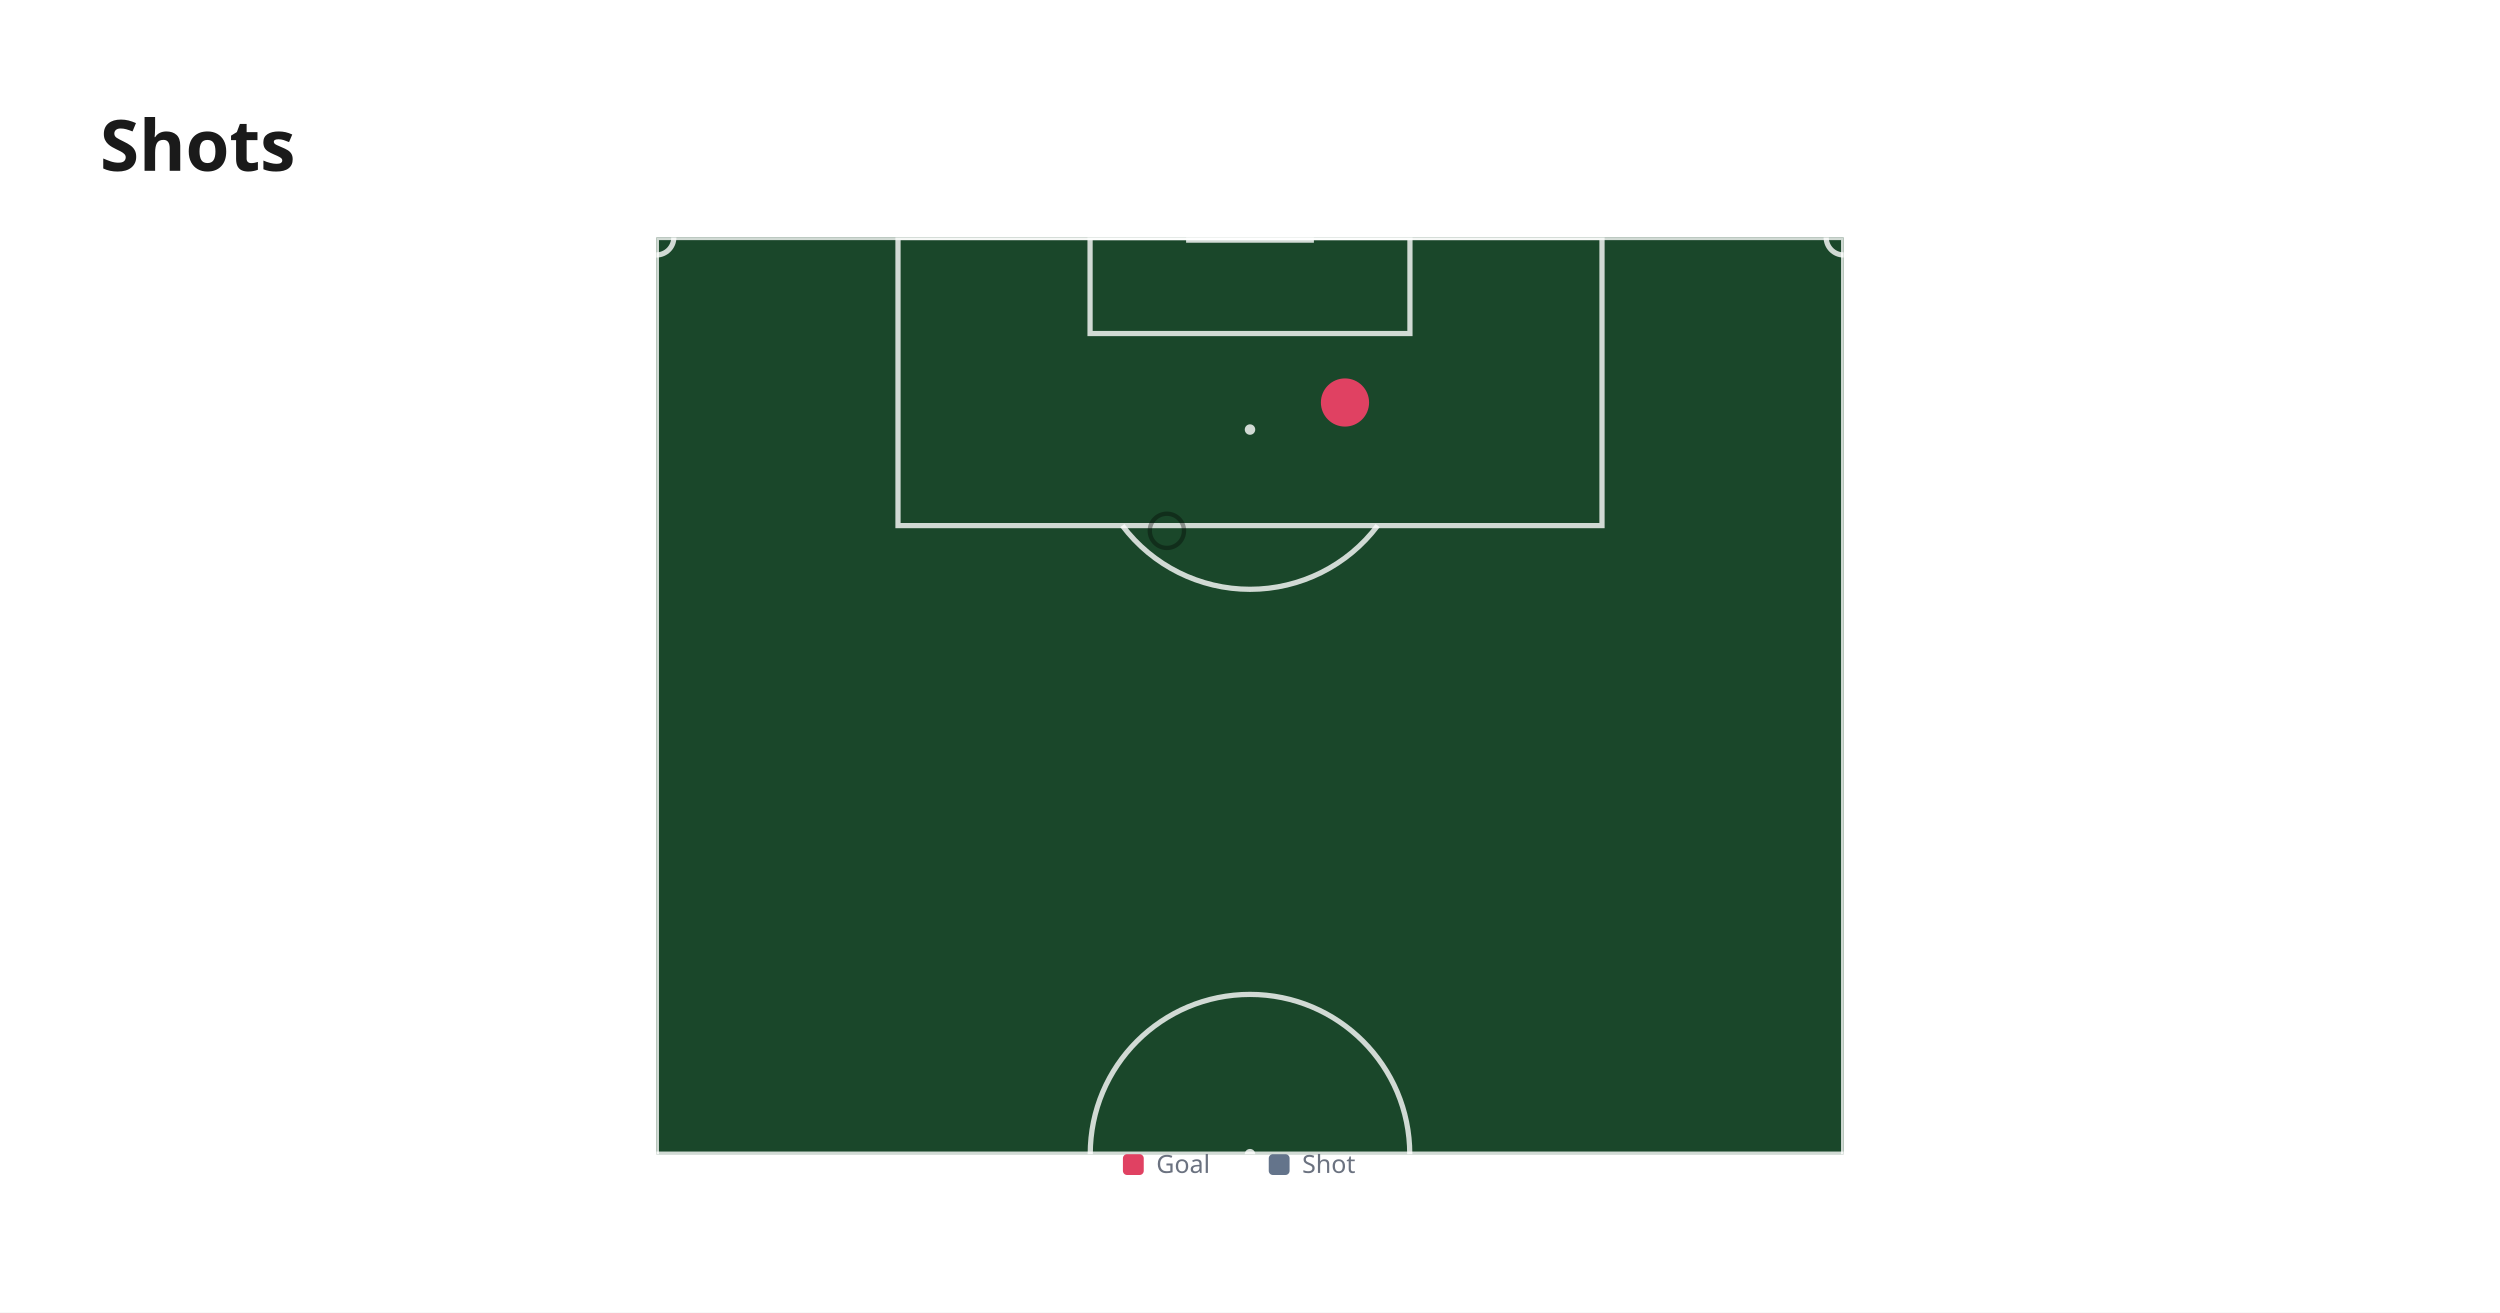
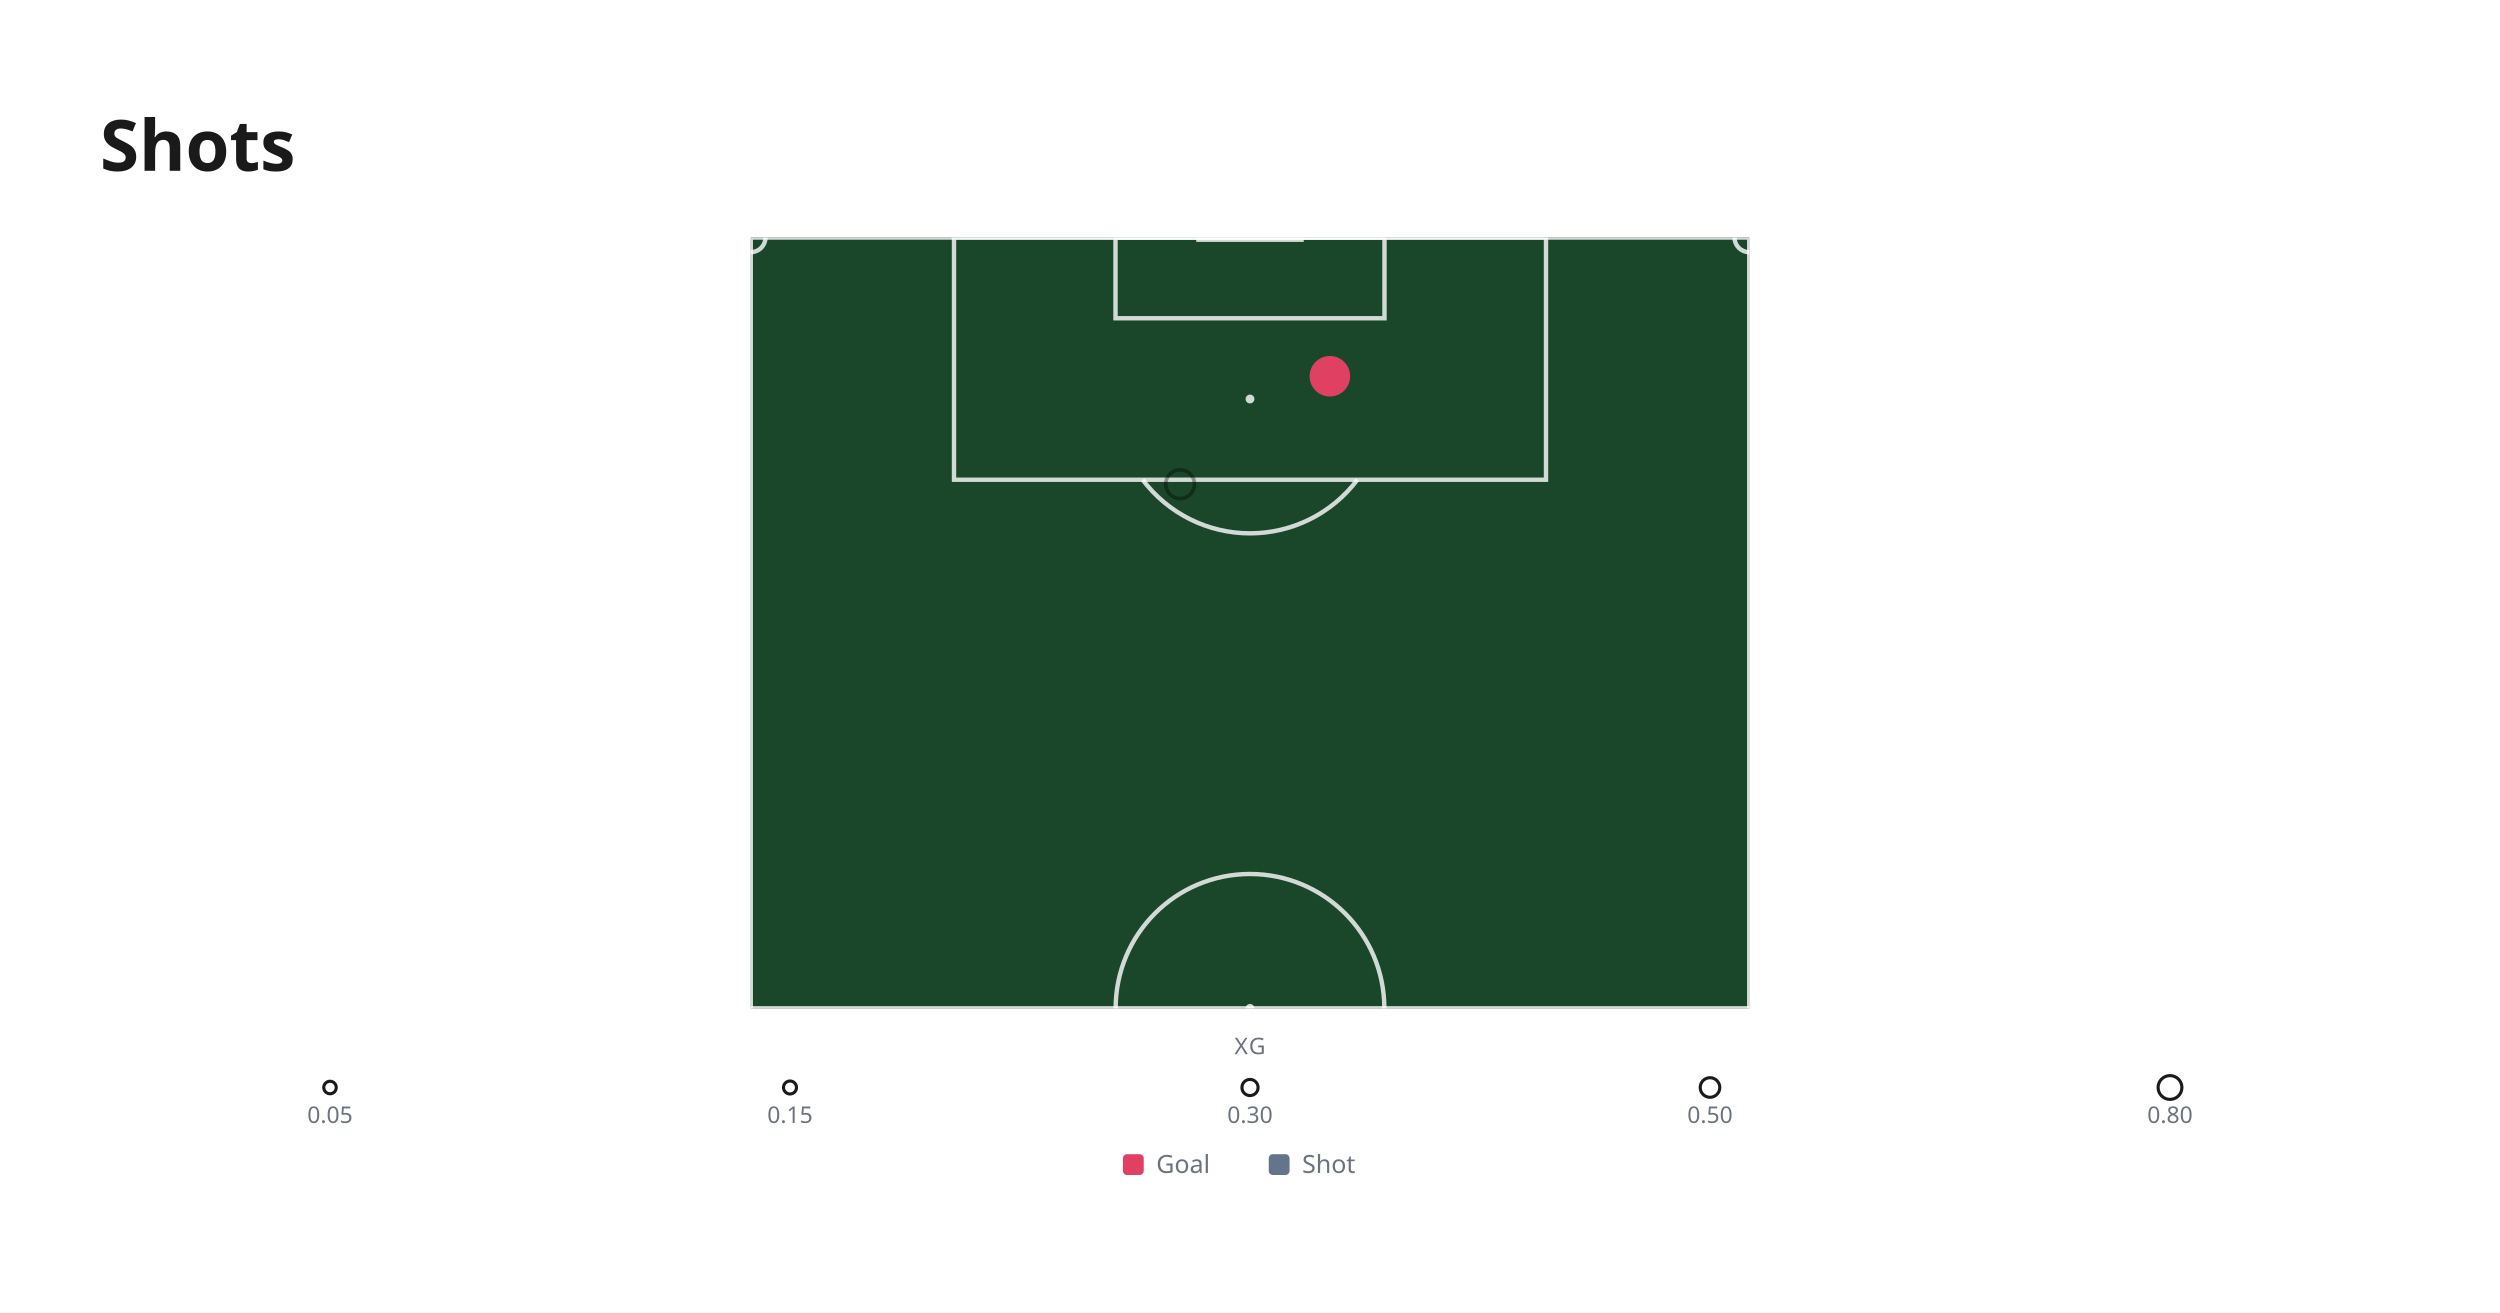
<svg xmlns="http://www.w3.org/2000/svg" width="1200" height="630" viewBox="0 0 1200 630" role="img" aria-label="Shots">
  <rect x="0" y="0" width="1200" height="630" fill="#ffffff" />
  <text x="48" y="82" fill="#1a1a1a" font-family="&quot;IBM Plex Sans&quot;, ui-sans-serif, system-ui, sans-serif" font-size="34" font-weight="700">Shots</text>
-   <svg x="315.048" y="114" width="569.905" height="440">
+   <svg x="360.381" y="114" width="479.238" height="370">
    <svg viewBox="0 0 68 52.5" overflow="hidden" preserveAspectRatio="xMidYMid meet" role="img" aria-label="Shot map: 2 shots, 1 goals" style="width:100%;aspect-ratio:68 / 52.5;display:block;pointer-events:none;overflow:visible">
      <svg x="0" y="0" width="68" height="52.5" viewBox="0 0 68 52.5" overflow="hidden">
        <g data-stadia="pitch-background">
          <rect x="0" y="0" width="68" height="105" fill="#1a472a" stroke="none" />
        </g>
        <g data-stadia="pitch-lines">
          <rect x="0" y="0" width="68" height="105" stroke="#ffffffcc" stroke-width="0.3" fill="none" />
          <rect x="13.84" y="0" width="40.32" height="16.5" stroke="#ffffffcc" stroke-width="0.3" fill="none" />
          <rect x="24.84" y="0" width="18.32" height="5.5" stroke="#ffffffcc" stroke-width="0.3" fill="none" />
          <line x1="30.34" y1="0" x2="37.66" y2="0" stroke="#ffffffcc" stroke-width="0.6" />
          <circle cx="34" cy="11" r="0.3" stroke="none" stroke-width="0" fill="#ffffffcc" />
          <path d="M 41.312 16.5 A 9.15 9.15 0 0 1 26.688 16.5" stroke="#ffffffcc" stroke-width="0.3" fill="none" />
          <line x1="0" y1="52.5" x2="68" y2="52.5" stroke="#ffffffcc" stroke-width="0.3" />
          <circle cx="34" cy="52.5" r="0.3" stroke="none" stroke-width="0" fill="#ffffffcc" />
          <path d="M 24.85 52.5 A 9.15 9.15 0 0 1 43.15 52.5" stroke="#ffffffcc" stroke-width="0.3" fill="none" />
          <path d="M 1 0 A 1 1 0 0 1 6.123233995736766e-17 1" stroke="#ffffffcc" stroke-width="0.3" fill="none" />
          <path d="M 68 1 A 1 1 0 0 1 67 1.2246467991473532e-16" stroke="#ffffffcc" stroke-width="0.3" fill="none" />
        </g>
        <g>
          <circle cx="29.24" cy="16.8" r="0.98" fill="transparent" fill-opacity="0" stroke="rgba(0,0,0,0.35)" stroke-width="0.25" opacity="1" />
        </g>
        <g>
          <circle cx="39.44" cy="9.45" r="1.18" fill="#e04162" fill-opacity="1" stroke="#e04162" stroke-width="0.4" opacity="1" />
        </g>
      </svg>
    </svg>
  </svg>
+   <g transform="translate(0 496)">
+     <text x="600" y="10" text-anchor="middle" fill="#6b7280" font-family="&quot;IBM Plex Sans&quot;, ui-sans-serif, system-ui, sans-serif" font-size="11" letter-spacing="0.06em">XG</text>
+     <g>
+       <circle cx="158.4" cy="26" r="3" fill="none" stroke="#1a1a1a" stroke-width="1.5" />
+       <text x="158.4" y="43" text-anchor="middle" fill="#6b7280" font-family="&quot;IBM Plex Sans&quot;, ui-sans-serif, system-ui, sans-serif" font-size="11">0.05</text>
+     </g>
+     <g>
+       <circle cx="379.2" cy="26" r="3.115" fill="none" stroke="#1a1a1a" stroke-width="1.5" />
+       <text x="379.2" y="43" text-anchor="middle" fill="#6b7280" font-family="&quot;IBM Plex Sans&quot;, ui-sans-serif, system-ui, sans-serif" font-size="11">0.15</text>
+     </g>
+     <g>
+       <circle cx="600" cy="26" r="3.872" fill="none" stroke="#1a1a1a" stroke-width="1.5" />
+       <text x="600" y="43" text-anchor="middle" fill="#6b7280" font-family="&quot;IBM Plex Sans&quot;, ui-sans-serif, system-ui, sans-serif" font-size="11">0.30</text>
+     </g>
+     <g>
+       <circle cx="820.8" cy="26" r="4.696" fill="none" stroke="#1a1a1a" stroke-width="1.5" />
+       <text x="820.8" y="43" text-anchor="middle" fill="#6b7280" font-family="&quot;IBM Plex Sans&quot;, ui-sans-serif, system-ui, sans-serif" font-size="11">0.50</text>
+     </g>
+     <g>
+       <circle cx="1041.6" cy="26" r="5.713" fill="none" stroke="#1a1a1a" stroke-width="1.5" />
+       <text x="1041.6" y="43" text-anchor="middle" fill="#6b7280" font-family="&quot;IBM Plex Sans&quot;, ui-sans-serif, system-ui, sans-serif" font-size="11">0.80</text>
+     </g>
+   </g>
  <g transform="translate(0 554)">
    <g transform="translate(539 0)">
      <rect x="0" y="0" width="10" height="10" rx="2" fill="#e04162" />
      <text x="16" y="9" fill="#6b7280" font-family="&quot;IBM Plex Sans&quot;, ui-sans-serif, system-ui, sans-serif" font-size="12">Goal</text>
    </g>
    <g transform="translate(609 0)">
      <rect x="0" y="0" width="10" height="10" rx="2" fill="#64748b" />
      <text x="16" y="9" fill="#6b7280" font-family="&quot;IBM Plex Sans&quot;, ui-sans-serif, system-ui, sans-serif" font-size="12">Shot</text>
    </g>
  </g>
</svg>
